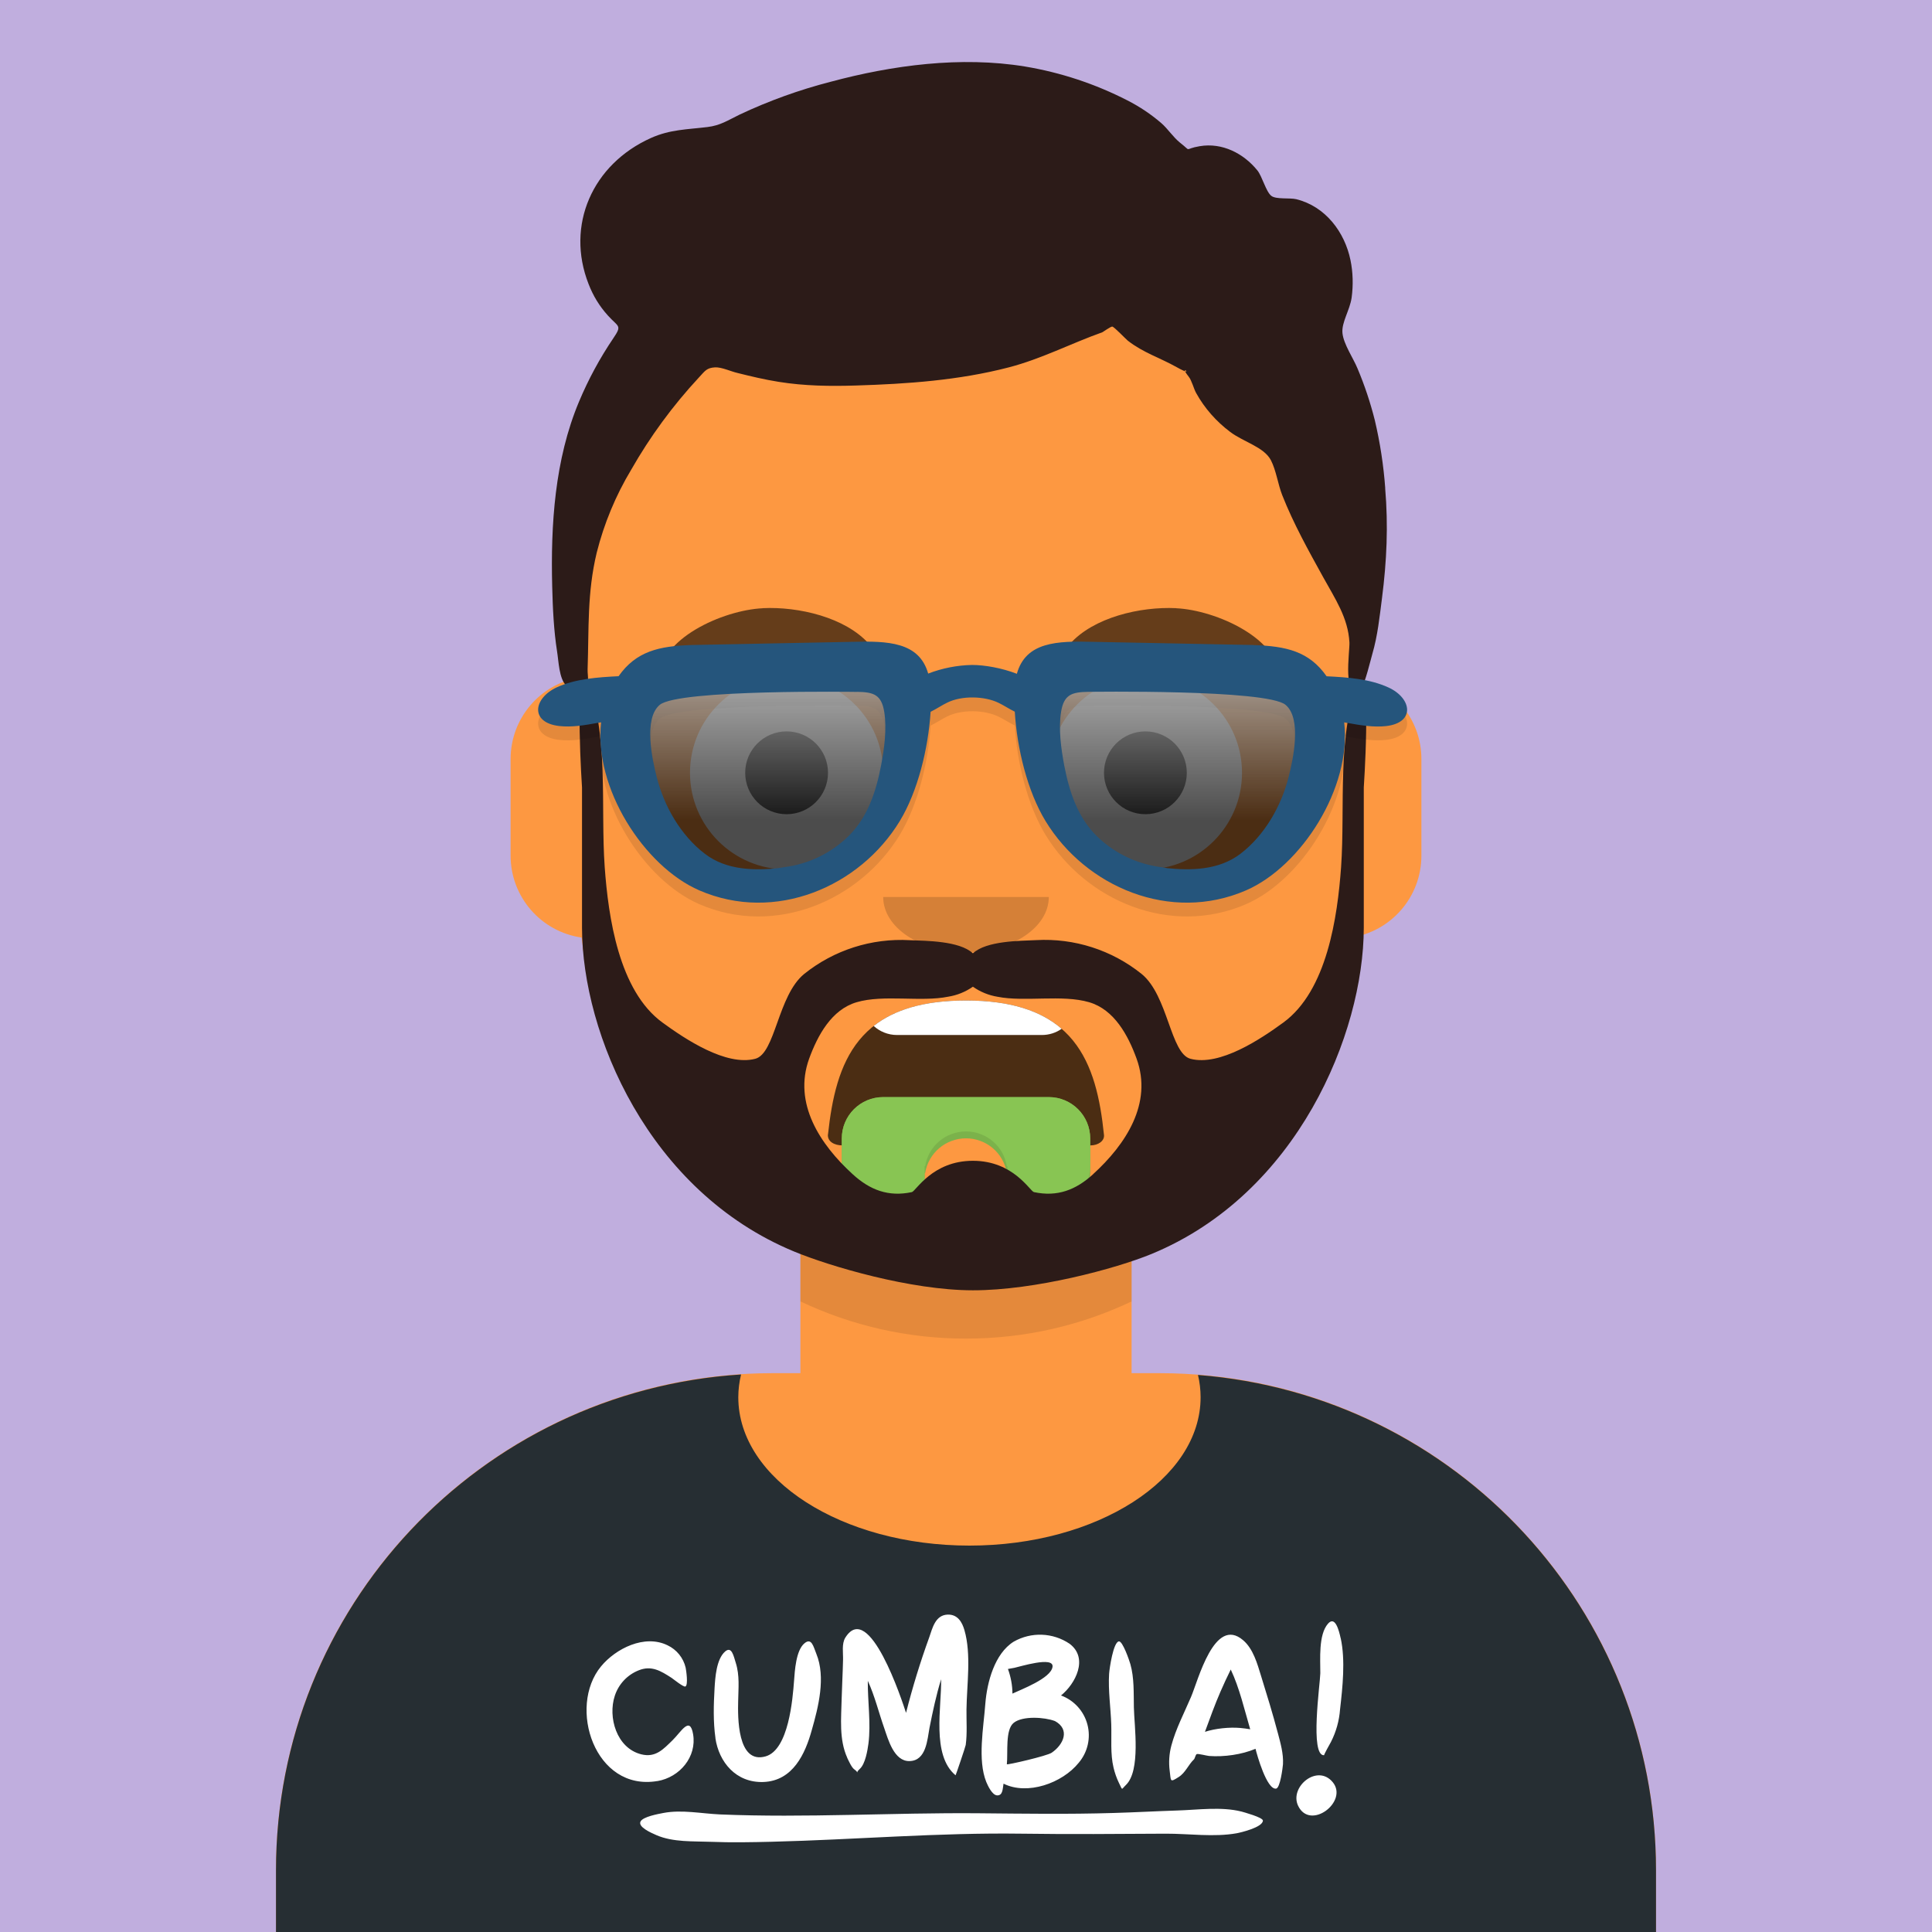
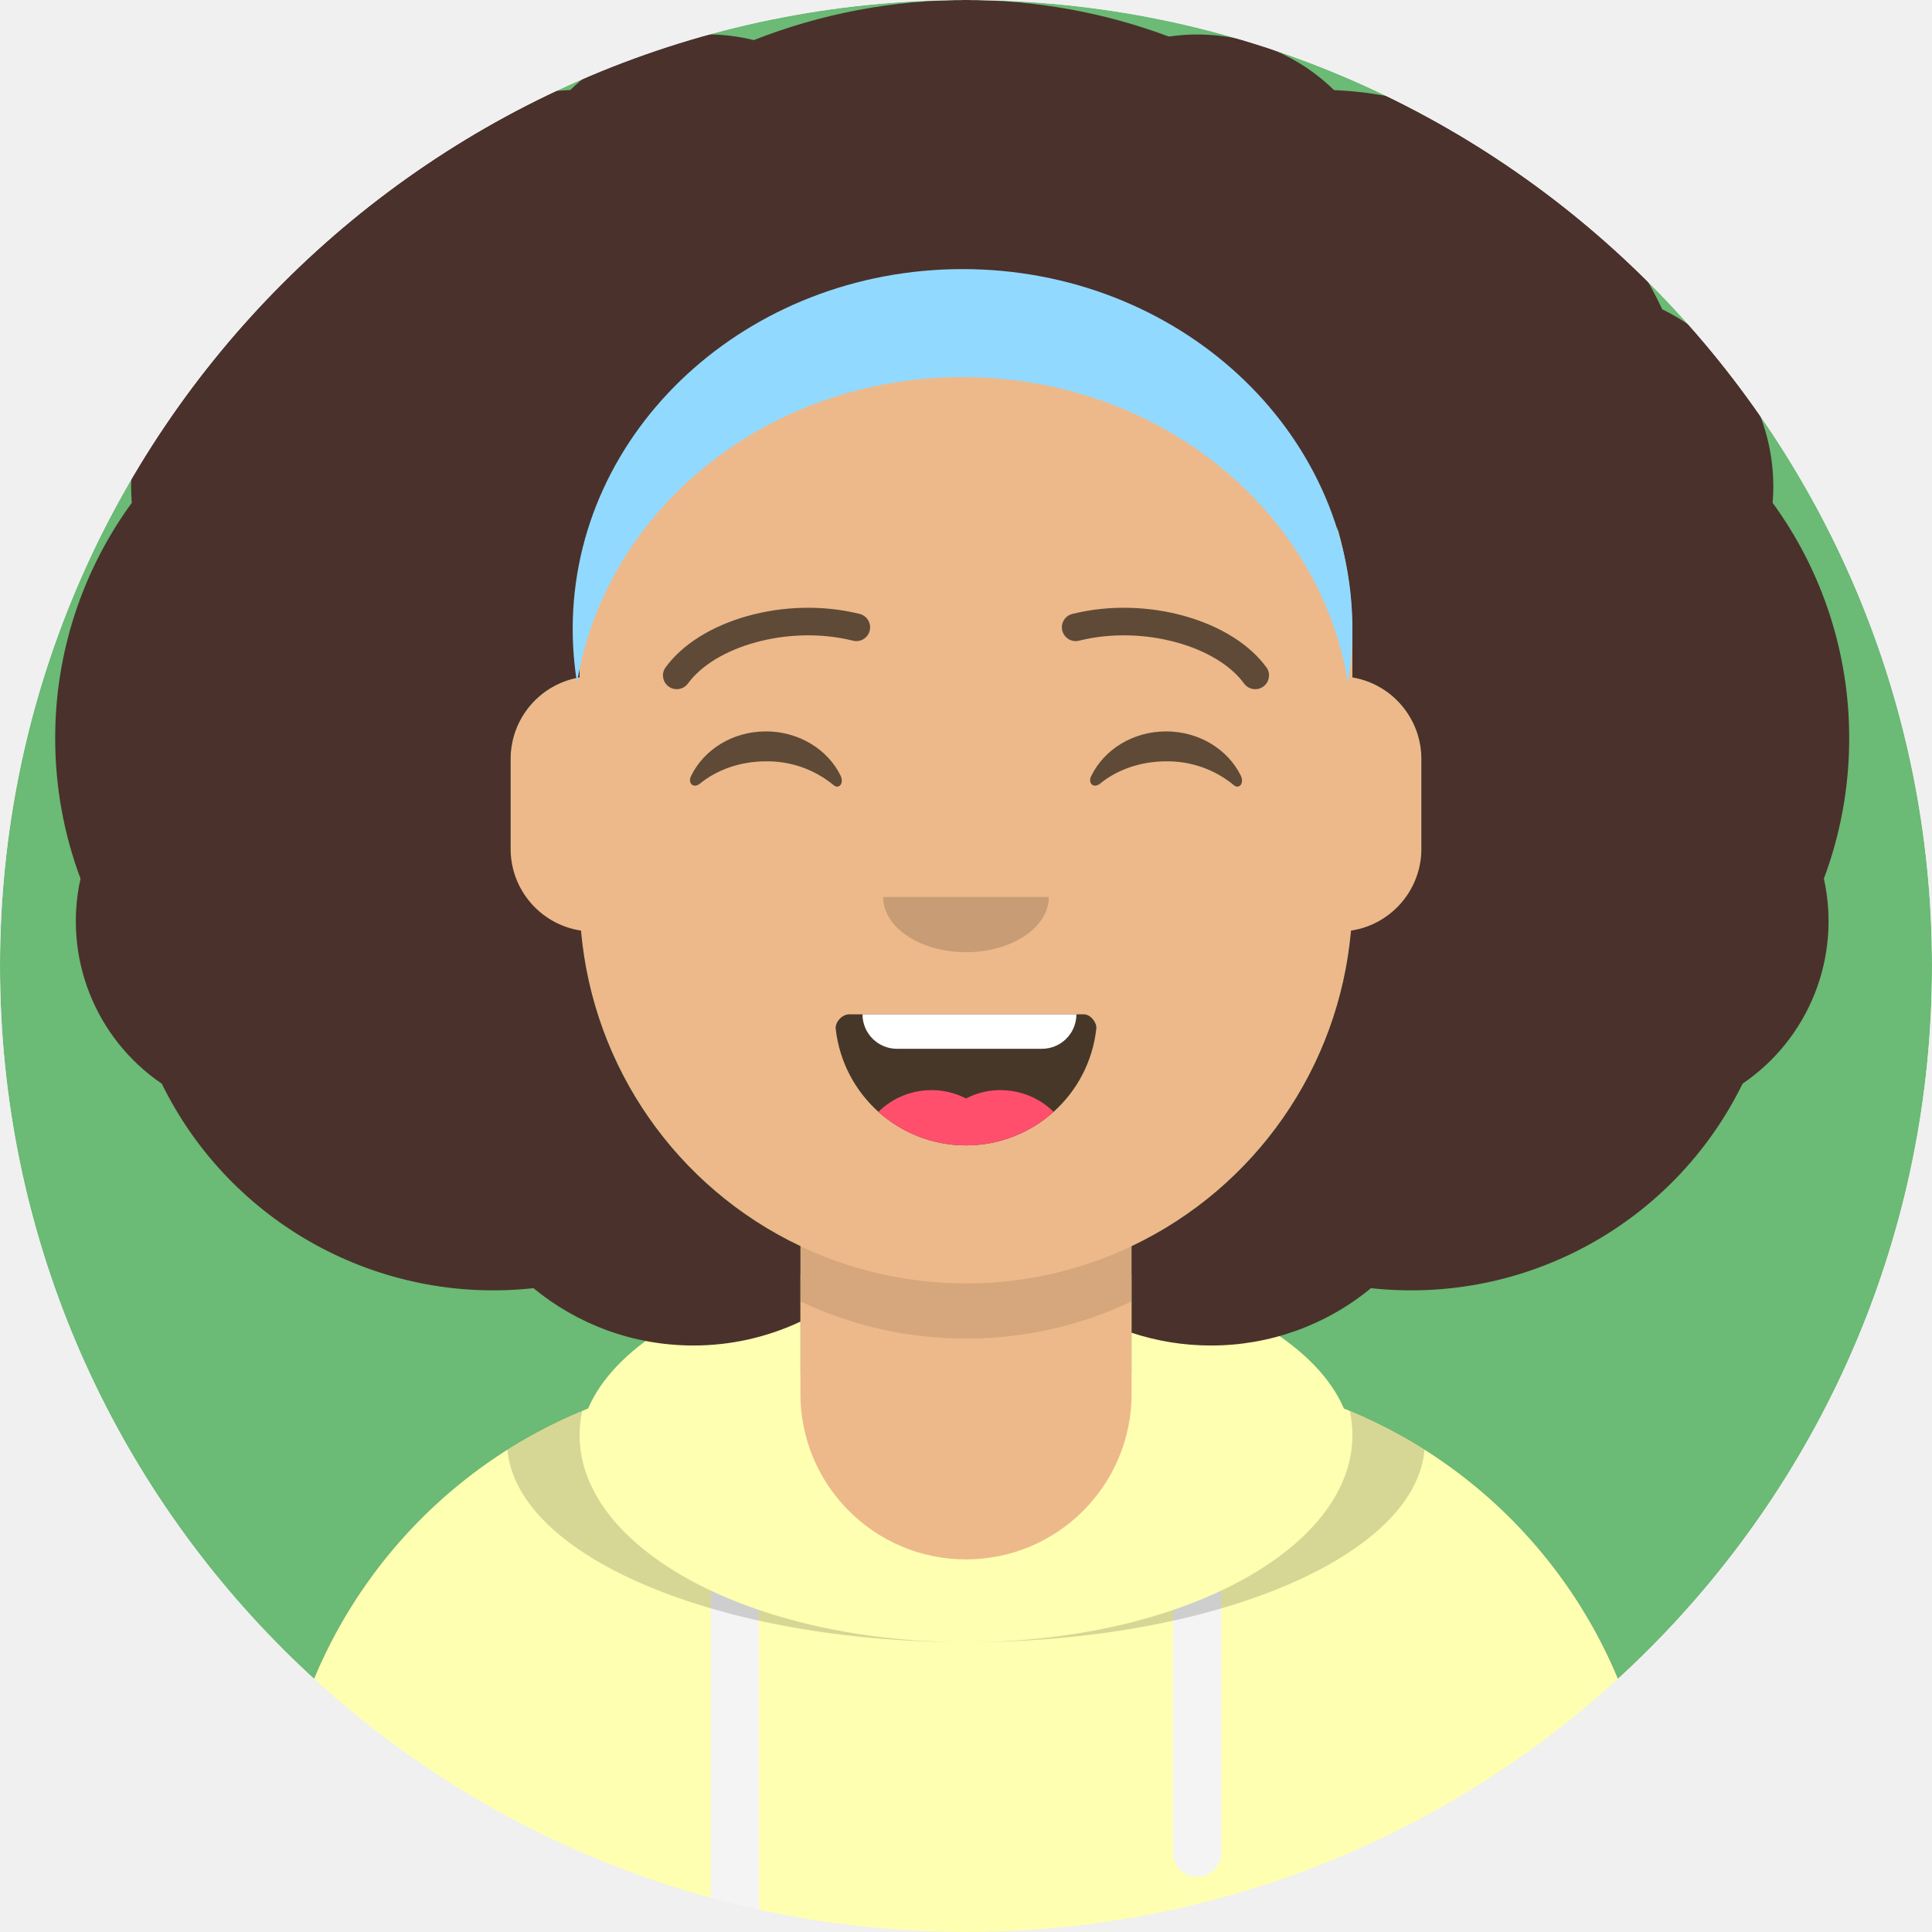
- <svg xmlns="http://www.w3.org/2000/svg" viewBox="0 0 280 280" fill="none" shape-rendering="auto">
-   <mask id="viewboxMask">
-     <rect width="280" height="280" rx="0" ry="0" x="0" y="0" fill="#fff" />
-   </mask>
-   <g mask="url(#viewboxMask)">
-     <rect fill="#c0aede" width="280" height="280" x="0" y="0" />
-     <g transform="translate(8)">
-       <path d="M132 36a56 56 0 0 0-56 56v6.17A12 12 0 0 0 66 110v14a12 12 0 0 0 10.3 11.88 56.04 56.04 0 0 0 31.7 44.73v18.4h-4a72 72 0 0 0-72 72v9h200v-9a72 72 0 0 0-72-72h-4v-18.39a56.04 56.04 0 0 0 31.7-44.73A12 12 0 0 0 198 124v-14a12 12 0 0 0-10-11.83V92a56 56 0 0 0-56-56Z" fill="#fd9841" />
-       <path d="M108 180.61v8a55.79 55.79 0 0 0 24 5.39c8.59 0 16.73-1.93 24-5.39v-8a55.79 55.79 0 0 1-24 5.39 55.79 55.79 0 0 1-24-5.39Z" fill="#000" fill-opacity=".1" />
-       <g transform="translate(0 170)">
-         <path d="M132.5 54C151 54 166 44.37 166 32.5c0-1.1-.13-2.18-.38-3.23A72 72 0 0 1 232 101.05V110H32v-8.95A72 72 0 0 1 99.4 29.2a14.1 14.1 0 0 0-.4 3.3C99 44.37 114 54 132.5 54Z" fill="#262e33" />
-         <g transform="translate(77 58)">
-           <path d="M10.27 30.13c3.28-.56 5.73-3.55 5.18-6.79-.46-2.72-1.74-.34-2.97.86-1.34 1.3-2.45 2.57-4.54 2.05-3.6-.9-4.86-5.4-3.84-8.48a5.94 5.94 0 0 1 3.48-3.7c1.85-.74 3.2.1 4.75 1.1.28.19 1.73 1.37 2 1.25.45-.21.1-2.43.04-2.73a4.8 4.8 0 0 0-2.62-3.24c-3.34-1.64-7.52.48-9.64 3.05-4.88 5.9-.91 18.17 8.17 16.62ZM20.28 11.04Zm-1.6 12.86c.51 3.48 2.99 6.5 6.96 6.36 4.28-.16 6.06-4.1 7-7.49.97-3.4 2.06-7.68.67-11.09-.42-1.03-.68-2.38-1.71-1.53-1.26 1.03-1.41 4.04-1.52 5.44-.2 2.65-.78 9.97-4.1 10.95-4.18 1.22-4.05-5.85-4-7.98.03-1.9.24-3.73-.35-5.58-.31-.99-.59-2.44-1.53-1.64-1.29 1.11-1.45 3.83-1.54 5.33-.14 2.4-.21 4.84.13 7.23ZM37.78 26.75c.2.4.63 1.4 1.02 1.67.95.67-.05.71.8-.05.82-.73 1.13-2.72 1.26-3.67.38-2.96-.12-6.11-.09-9.1 1.02 2.22 1.58 4.59 2.39 6.88.55 1.58 1.4 4.8 3.65 4.75 2.45-.05 2.58-3.14 2.9-4.82.47-2.37.97-4.72 1.68-7.04.1 3.91-1.43 11 2.1 13.92.02.02 1.44-4.15 1.47-4.4.23-1.7.09-3.45.11-5.15.05-3.6.72-8-.3-11.5-.33-1.14-.97-2.27-2.4-2.24-1.83.04-2.24 1.99-2.7 3.3a114.02 114.02 0 0 0-3.36 10.94c-.55-1.68-5.34-16.42-8.8-10.9-.55.89-.3 2.22-.33 3.2-.04 1.87-.15 3.75-.2 5.63-.06 2.84-.4 5.9.81 8.58ZM62.02 13.71c.72-.14 5.74-1.73 5.52-.14-.22 1.68-4.63 3.31-5.81 3.88 0-1.2-.24-2.44-.65-3.57l.94-.17Zm5.72-.64c-.03-.04 0 0 0 0Zm.12 8.34c2.27 1.22 1.29 3.42-.43 4.6-.65.47-6.53 1.82-6.51 1.68.18-1.69-.26-5.01 1-6.01 1.3-1.04 4.5-.81 5.94-.26Zm.06-8s.01.03 0 0Zm-9.98 16.85c.23.55.86 1.91 1.57 1.94.86.04.8-1.04.93-1.7 3.44 1.72 8.5-.05 10.9-3.03a6.15 6.15 0 0 0-2.57-9.75c2.1-1.69 4.02-5.4 1.25-7.49a7.68 7.68 0 0 0-8.12-.3c-2.74 1.72-3.85 5.83-4.1 9-.25 3.39-1.15 8.13.14 11.33ZM76.05 21.87c.07 2.07-.15 4.29.33 6.3.17.72.44 1.52.76 2.17.61 1.21.31 1.05 1.03.36 2.18-2.08 1.21-8.58 1.16-11.25-.04-2.08.06-4.28-.51-6.28-.16-.56-1.12-3.35-1.66-3.29-.81.1-1.37 3.93-1.42 4.7-.15 2.4.23 4.9.31 7.3ZM94.75 22.43c-1.58-.14-3.62.07-5.12.56.7-1.92 1.48-4.06 2.24-5.8.47-1.08.97-2.16 1.5-3.23 1.27 2.68 1.98 5.82 2.82 8.66-.47-.08-.96-.15-1.44-.19Zm5.44.72c-.73-2.77-1.58-5.53-2.43-8.27-.54-1.75-1.13-3.92-2.6-5.17-4.16-3.56-6.52 5.85-7.55 8.23-.98 2.3-2.21 4.63-2.85 7.05a9.48 9.48 0 0 0-.24 3.64c.2 1.52 0 1.74 1.3.91 1-.63 1.4-1.79 2.22-2.56.14-.14.22-.68.4-.76.18-.1 1.5.25 1.8.27 2.18.16 4.72-.2 6.72-1.04.2.84 1.63 5.96 2.98 5.77.6-.08.96-3.06 1-3.54.08-1.55-.36-3.05-.75-4.54ZM109.3 9.43c-.26-1.2-.81-3.29-1.84-2.11-1.4 1.6-1.1 5.17-1.11 7.18-.02 1.45-1.55 12.06.56 11.88-.1 0 .84-1.67.98-1.92a12.37 12.37 0 0 0 1.32-4.72c.37-3.24.79-7.12.1-10.3ZM108.16 30.3c-2.23-2.73-6.3.66-5.04 3.38 1.73 3.7 7.33-.57 5.04-3.38ZM94.9 34.54c-2.9-.73-6.3-.24-9.25-.15-3.08.1-6.16.27-9.24.36-6.57.2-13.13.1-19.7.04-12.44-.1-24.92.69-37.37.17-2.67-.12-5.54-.72-8.2-.21-.72.14-3 .54-3.32 1.26-.34.76 1.4 1.56 2.33 1.96 2.42 1.04 5.33.86 7.9.96 2.93.12 5.89.06 8.82-.01 12.07-.3 24.09-1.34 36.18-1.17 6.97.1 13.93.04 20.9 0 3.33-.01 7 .53 10.28-.06.55-.1 3.76-.85 3.8-1.83.03-.46-2.8-1.23-3.12-1.32Z" fill-rule="evenodd" clip-rule="evenodd" fill="#fff" />
+ <svg xmlns="http://www.w3.org/2000/svg" viewBox="0 0 512 512" width="512" height="512">
+   <defs>
+     <clipPath id="fc">
+       <circle cx="256" cy="256" r="256" />
+     </clipPath>
+   </defs>
+   <g clip-path="url(#fc)">
+     <svg viewBox="0 0 280 280" width="512" height="512" preserveAspectRatio="xMidYMid meet">
+       <mask id="viewboxMask">
+         <rect width="280" height="280" rx="0" ry="0" x="0" y="0" fill="#fff" />
+       </mask>
+       <g mask="url(#viewboxMask)">
+         <rect fill="#6BBA75" width="280" height="280" x="0" y="0" />
+         <g transform="translate(8)">
+           <path d="M132 36a56 56 0 0 0-56 56v6.17A12 12 0 0 0 66 110v14a12 12 0 0 0 10.3 11.88 56.04 56.04 0 0 0 31.7 44.73v18.4h-4a72 72 0 0 0-72 72v9h200v-9a72 72 0 0 0-72-72h-4v-18.39a56.04 56.04 0 0 0 31.7-44.73A12 12 0 0 0 198 124v-14a12 12 0 0 0-10-11.83V92a56 56 0 0 0-56-56Z" fill="#edb98a" />
+           <path d="M108 180.61v8a55.79 55.79 0 0 0 24 5.39c8.59 0 16.73-1.93 24-5.39v-8a55.79 55.79 0 0 1-24 5.39 55.79 55.79 0 0 1-24-5.39Z" fill="#000" fill-opacity=".1" />
+           <g transform="translate(0 170)">
+             <path d="M108 14.7c-15.52 3.68-27.1 10.83-30.77 19.44A72.02 72.02 0 0 0 32 101v9h200v-9a72.02 72.02 0 0 0-45.23-66.86C183.1 25.53 171.52 18.38 156 14.7V32a24 24 0 1 1-48 0V14.7Z" fill="#ffffb1" />
+             <path d="M102 63.34a67.1 67.1 0 0 1-7-2.82V110h7V63.34ZM162 63.34a67.04 67.04 0 0 0 7-2.82V98.5a3.5 3.5 0 1 1-7 0V63.34Z" fill="#F4F4F4" />
+             <path d="M187.62 34.49a71.79 71.79 0 0 1 10.83 5.63C197.11 55.62 167.87 68 132 68c30.93 0 56-13.43 56-30 0-1.19-.13-2.36-.38-3.51ZM76.38 34.49a16.48 16.48 0 0 0-.38 3.5c0 16.58 25.07 30 56 30-35.87 0-65.1-12.38-66.45-27.88a71.79 71.79 0 0 1 10.83-5.63Z" fill="#000" fill-opacity=".16" />
+           </g>
+           <g transform="translate(78 134)">
+             <path fill-rule="evenodd" clip-rule="evenodd" d="M35.12 15.13a19 19 0 0 0 37.77-.09c.08-.77-.77-2.04-1.85-2.04H37.1C36 13 35 14.18 35.12 15.13Z" fill="#000" fill-opacity=".7" />
+             <path d="M70 13H39a5 5 0 0 0 5 5h21a5 5 0 0 0 5-5Z" fill="#fff" />
+             <path d="M66.7 27.14A10.96 10.96 0 0 0 54 25.2a10.95 10.95 0 0 0-12.7 1.94A18.93 18.93 0 0 0 54 32c4.88 0 9.33-1.84 12.7-4.86Z" fill="#FF4F6D" />
+           </g>
+           <g transform="translate(104 122)">
+             <path fill-rule="evenodd" clip-rule="evenodd" d="M16 8c0 4.42 5.37 8 12 8s12-3.58 12-8" fill="#000" fill-opacity=".16" />
+           </g>
+           <g transform="translate(76 90)">
+             <path d="M16.16 22.45c1.85-3.8 6-6.45 10.84-6.45 4.81 0 8.96 2.63 10.82 6.4.55 1.13-.24 2.05-1.03 1.37a15.05 15.05 0 0 0-9.8-3.43c-3.73 0-7.12 1.24-9.55 3.23-.9.73-1.82-.01-1.28-1.12ZM74.16 22.45c1.85-3.8 6-6.45 10.84-6.45 4.81 0 8.96 2.63 10.82 6.4.55 1.13-.24 2.05-1.03 1.37a15.05 15.05 0 0 0-9.8-3.43c-3.74 0-7.13 1.24-9.56 3.23-.9.73-1.82-.01-1.28-1.12Z" fill-rule="evenodd" clip-rule="evenodd" fill="#000" fill-opacity=".6" />
+           </g>
+           <g transform="translate(76 82)">
+             <path d="M15.63 17.16c3.92-5.51 14.65-8.6 23.9-6.33a2 2 0 1 0 .95-3.88c-10.74-2.64-23.17.94-28.11 7.9a2 2 0 0 0 3.26 2.3ZM96.37 17.16c-3.91-5.51-14.65-8.6-23.9-6.33a2 2 0 1 1-.95-3.88c10.74-2.64 23.17.94 28.11 7.9a2 2 0 0 1-3.26 2.3Z" fill="#000" fill-opacity=".6" />
+           </g>
+           <g transform="translate(-1)">
+             <path d="M250 70.5c0 .8-.03 1.6-.1 2.37A57.74 57.74 0 0 1 261 107c0 7.16-1.3 14.01-3.67 20.34a28.47 28.47 0 0 1-11.78 29.71 53.5 53.5 0 0 1-53.86 29.64A36.35 36.35 0 0 1 168.5 195c-4.02 0-7.88-.65-11.5-1.85v-12.54a56.03 56.03 0 0 0 31.8-45.74A12 12 0 0 0 199 123v-13a12 12 0 0 0-10-11.83V92a56 56 0 0 0-2.22-15.68l1.37 12.87-11.34-24-45.13-19.52-30.12 10.56-21.5 20.19-.04-2.6A55.93 55.93 0 0 0 77 92v6.17A12 12 0 0 0 67 110v13a12 12 0 0 0 10.2 11.87A56.03 56.03 0 0 0 109 180.6v10.94A36.36 36.36 0 0 1 93.5 195c-8.8 0-16.88-3.12-23.19-8.31a53.5 53.5 0 0 1-53.86-29.63 28.47 28.47 0 0 1-11.78-29.72A57.87 57.87 0 0 1 1 107a57.74 57.74 0 0 1 11.1-34.13 28.5 28.5 0 0 1 16-28.04 55.02 55.02 0 0 1 47.55-31.78 28.4 28.4 0 0 1 26.6-7.24A83.78 83.78 0 0 1 133 0a83.82 83.82 0 0 1 29.4 5.3 28.4 28.4 0 0 1 23.94 7.76 55.02 55.02 0 0 1 47.56 31.77A28.5 28.5 0 0 1 250 70.5Z" fill="#4a312c" />
+             <path d="M188.37 98.97c.41-2.55.63-5.16.63-7.82C189 62.35 163.7 39 132.5 39S76 62.35 76 91.15c0 2.66.22 5.27.63 7.82 4.1-25.09 27.55-44.32 55.87-44.32 28.32 0 51.78 19.23 55.87 44.32Z" fill="#92D9FF" />
+           </g>
+           <g transform="translate(49 72)" />
+           <g transform="translate(62 42)" />
        </g>
      </g>
-       <g transform="translate(78 134)">
-         <path fill-rule="evenodd" clip-rule="evenodd" d="M34 30.4C35.14 19.9 38.24 11 54 11c15.76 0 18.92 8.96 20 19.5.08.84-.83 1.5-1.96 1.5-6.69 0-9.37-1.5-18.05-1.5-8.7 0-13.24 1.5-17.9 1.5-1.15 0-2.2-.55-2.1-1.6Z" fill="#000" fill-opacity=".7" />
-         <path d="M67.86 15.1c-.8.57-1.8.9-2.86.9H44c-1.3 0-2.49-.5-3.38-1.31C43.56 12.38 47.8 11 54 11c6.54 0 10.9 1.54 13.86 4.1Z" fill="#fff" />
-         <path d="M42 25a6 6 0 0 0-6 6v7a6 6 0 0 0 12 0v-2h.08a6 6 0 0 1 11.84 0H60a6 6 0 0 0 12 0v-5a6 6 0 0 0-6-6H42Z" fill="#7BB24B" />
-         <path d="M72 31a6 6 0 0 0-6-6H42a6 6 0 0 0-6 6v6a6 6 0 0 0 12 0v-2h.08a6 6 0 0 1 11.84 0H60a6 6 0 0 0 12 0v-4Z" fill="#88C553" />
-       </g>
-       <g transform="translate(104 122)">
-         <path fill-rule="evenodd" clip-rule="evenodd" d="M16 8c0 4.42 5.37 8 12 8s12-3.58 12-8" fill="#000" fill-opacity=".16" />
-       </g>
-       <g transform="translate(76 90)">
-         <path d="M44 22a14 14 0 1 1-28 0 14 14 0 0 1 28 0ZM96 22a14 14 0 1 1-28 0 14 14 0 0 1 28 0Z" fill="#fff" />
-         <path d="M36 22a6 6 0 1 1-12 0 6 6 0 0 1 12 0ZM88 22a6 6 0 1 1-12 0 6 6 0 0 1 12 0Z" fill="#000" fill-opacity=".7" />
-       </g>
-       <g transform="translate(76 82)">
-         <path d="M26.55 6.15c-5.8.27-15.2 4.49-14.96 10.34.01.18.3.27.43.12 2.76-2.96 22.32-5.95 29.2-4.36.64.14 1.12-.48.72-.93-3.43-3.85-10.2-5.43-15.4-5.18ZM86.45 6.15c5.8.27 15.2 4.49 14.96 10.34-.01.18-.3.27-.43.12-2.76-2.96-22.32-5.95-29.2-4.36-.64.14-1.12-.48-.72-.93 3.43-3.85 10.2-5.43 15.4-5.18Z" fill-rule="evenodd" clip-rule="evenodd" fill="#000" fill-opacity=".6" />
-       </g>
-       <g transform="translate(-1)">
-         <path fill-rule="evenodd" clip-rule="evenodd" d="M193.76 70.77a62.92 62.92 0 0 0-1.51-9.86 51.78 51.78 0 0 0-2.5-7.49c-.6-1.48-2.02-3.52-2.19-5.13-.16-1.57 1.07-3.32 1.33-5.16.24-1.79.2-3.66-.17-5.44-.83-4.03-3.6-7.77-7.85-8.82-.95-.23-2.97.06-3.64-.5-.77-.63-1.3-2.8-2-3.67-2-2.47-5.1-4.07-8.37-3.51-2.41.4-1.03.9-2.84-.51-1-.8-1.75-2-2.73-2.85a24.7 24.7 0 0 0-4.9-3.28 50.82 50.82 0 0 0-14.84-4.91c-9.28-1.52-19.2-.2-28.2 2.22a74.58 74.58 0 0 0-13.14 4.74c-1.78.87-2.81 1.58-4.67 1.81-2.93.36-5.4.34-8.18 1.58-8.54 3.82-12.39 12.69-9.06 21.17.66 1.71 1.57 3.21 2.82 4.59 1.52 1.68 2.07 1.35.76 3.28a52.78 52.78 0 0 0-4.96 9.17c-3.53 8.4-4.12 17.87-3.89 26.83.08 3.13.22 6.3.71 9.42.22 1.34.28 3.87 1.29 4.87.5.5 1.24.78 1.96.58 1.71-.47 1.13-1.73 1.17-2.9.2-5.88-.08-11.08 1.32-16.9a44.4 44.4 0 0 1 5-12.03 72.07 72.07 0 0 1 9.8-13.35c.92-.99 1.12-1.4 2.35-1.48.93-.05 2.3.59 3.2.8 2 .5 4 .98 6.03 1.3 3.74.6 7.45.65 11.22.53 7.43-.23 14.88-.75 22.09-2.62 4.78-1.24 9.02-3.47 13.6-5.1.08-.04 1.23-.85 1.43-.82.28.04 1.97 1.82 2.26 2.05 2.23 1.74 4.67 2.48 7.07 3.83 2.97 1.66.1-.72 1.73 1.36.48.6.72 1.72 1.1 2.4 1.22 2.2 2.9 4.1 4.93 5.63 1.96 1.47 4.9 2.18 5.9 4.1.76 1.47 1.02 3.48 1.64 5.06 1.63 4.13 3.78 7.99 5.93 11.88 1.73 3.14 3.62 5.89 3.81 9.47.07 1.25-1.12 8.74 1.78 6.46.43-.34 1.35-4.15 1.54-4.8.77-2.63 1.05-5.38 1.4-8.09.69-5.38.92-10.5.46-15.91Z" fill="#2c1b18" />
-       </g>
-       <g transform="translate(49 72)">
-         <path fill-rule="evenodd" clip-rule="evenodd" d="M101.43 98.17c-2.52 2.3-5.2 3.32-8.58 2.6-.58-.12-2.95-4.54-8.85-4.54-5.9 0-8.27 4.42-8.85 4.54-3.39.72-6.07-.3-8.58-2.6-4.72-4.31-8.65-10.26-6.3-16.75 1.24-3.38 3.24-7.1 6.88-8.17 3.89-1.15 9.35 0 13.26-.8A8.6 8.6 0 0 0 84 71a8.6 8.6 0 0 0 3.58 1.46c3.92.78 9.38-.36 13.27.79 3.64 1.07 5.64 4.79 6.87 8.17 2.36 6.49-1.57 12.44-6.3 16.75ZM140.08 26c-3.4 8.4-2.1 18.86-2.72 27.68-.52 7.16-2.02 17.9-8.39 22.53-3.25 2.37-9.18 6.35-13.43 5.24-2.93-.76-3.24-9.16-7.09-12.3a22.42 22.42 0 0 0-15.3-4.9c-2.37.11-7.17.09-9.15 1.91-1.98-1.82-6.78-1.8-9.15-1.9a22.42 22.42 0 0 0-15.3 4.89c-3.85 3.14-4.16 11.54-7.1 12.3-4.24 1.1-10.17-2.87-13.42-5.24-6.37-4.62-7.87-15.37-8.39-22.53-.63-8.82.69-19.28-2.72-27.68-1.66 0-.57 16.13-.57 16.13v20.36c.04 15.28 9.59 38.16 30.76 46.9C63.29 111.53 75 115 84 115c8.98.01 20.71-3.13 25.9-5.27 21.16-8.73 30.71-31.95 30.75-47.23V42.13s1.1-16.13-.57-16.13Z" fill="#2c1b18" />
-       </g>
-       <g transform="translate(62 42)">
-         <g fill-rule="evenodd" clip-rule="evenodd">
-           <path d="M111.71 53.49c4.67.16 8 .88 10.55 4.52 3.01.15 6.25.37 8.98 1.63 3.39 1.56 3.9 5.1-.36 5.59-1.86.2-3.72-.12-5.55-.45l-.19-.03-.33-.06c1.1 9.46-6.21 20.87-14.23 24.35C99.6 93.8 87.34 88.53 81.53 79c-2.62-4.3-4.14-10.51-4.46-15.86-.42-.2-.83-.44-1.23-.67-.38-.22-.76-.44-1.12-.61-2-.98-5.34-1.1-7.5 0-.35.17-.7.37-1.05.58-.42.25-.86.5-1.3.72C64.53 68.5 63.01 74.7 60.4 79c-5.8 9.53-18.07 14.8-29.05 10.04-8.02-3.48-15.33-14.89-14.23-24.35l-.33.06-.2.03c-1.83.33-3.7.66-5.55.45-4.27-.5-3.74-4.03-.36-5.6 2.72-1.25 5.96-1.47 8.97-1.62 2.55-3.63 5.88-4.36 10.55-4.52l23.29-.46c5.19-.14 9.72 0 11.03 4.6a18.7 18.7 0 0 1 6.35-1.25c1.86 0 4.35.45 6.5 1.28 1.3-4.64 5.83-4.77 11.03-4.63l23.3.46Zm-24.03 6.78c-2.37.03-3.5.42-3.9 2.9-.4 2.5 0 5.31.46 7.78.73 3.77 1.92 7.46 4.71 10.22a16.24 16.24 0 0 0 8.32 4.34c.11.03.54.1.96.16.63.1 1.23.18.71.13 3.73.4 7.72.3 10.82-2.05 3.53-2.7 5.95-6.95 7.01-11.2.63-2.48 1.93-8.42-.46-10.4-2.73-2.28-28.63-1.88-28.63-1.88Zm-33.43 0c2.37.03 3.5.42 3.9 2.9.4 2.5 0 5.32-.46 7.78-.73 3.77-1.92 7.46-4.71 10.22a16.23 16.23 0 0 1-9.28 4.5c-.64.1-1.26.19-.68.13-3.73.4-7.74.32-10.85-2.05-3.53-2.69-5.95-6.95-7.01-11.2-.63-2.48-1.93-8.42.46-10.4 2.73-2.28 28.63-1.87 28.63-1.87Zm-10.93 25.5Z" fill="#000" fill-opacity=".1" />
-           <path d="M55.01 57.28c2.51.02 3.7.45 4.13 3.11.43 2.7 0 5.74-.5 8.4-.75 4.06-2.02 8.04-4.98 11a17.16 17.16 0 0 1-8.8 4.69c-.33.07-3.15.47-1.42.27-4.04.47-8.43.45-11.8-2.17-3.74-2.9-6.3-7.5-7.43-12.07-.66-2.66-2.04-9.06.49-11.2C27.6 56.85 55 57.28 55 57.28Z" fill="#000" fill-opacity=".7" />
-           <path d="M55.01 57.28c2.51.02 3.7.45 4.13 3.11.43 2.7 0 5.74-.5 8.4-.75 4.06-2.02 8.04-4.98 11a17.16 17.16 0 0 1-8.8 4.69c-.33.07-3.15.47-1.42.27-4.04.47-8.43.45-11.8-2.17-3.74-2.9-6.3-7.5-7.43-12.07-.66-2.66-2.04-9.06.49-11.2C27.6 56.85 55 57.28 55 57.28Z" fill="url(#accessoriesSunglasses-a)" style="mix-blend-mode:screen" />
-           <path d="M86.92 57.27c-2.51.03-3.7.45-4.13 3.12-.43 2.7 0 5.73.5 8.4.75 4.06 2.02 8.03 4.98 11a17.17 17.17 0 0 0 8.8 4.69c.33.07 3.15.47 1.42.26 4.04.47 8.43.45 11.8-2.16 3.74-2.9 6.3-7.5 7.43-12.07.66-2.67 2.04-9.07-.49-11.2-2.9-2.46-30.31-2.03-30.31-2.03Z" fill="#000" fill-opacity=".7" />
-           <path d="M86.92 57.27c-2.51.03-3.7.45-4.13 3.12-.43 2.7 0 5.73.5 8.4.75 4.06 2.02 8.03 4.98 11a17.17 17.17 0 0 0 8.8 4.69c.33.07 3.15.47 1.42.26 4.04.47 8.43.45 11.8-2.16 3.74-2.9 6.3-7.5 7.43-12.07.66-2.67 2.04-9.07-.49-11.2-2.9-2.46-30.31-2.03-30.31-2.03Z" fill="url(#accessoriesSunglasses-b)" style="mix-blend-mode:screen" />
-           <path d="M111.71 51.49c4.67.16 8 .88 10.55 4.52 3.01.15 6.25.37 8.98 1.63 3.39 1.56 3.9 5.1-.36 5.59-1.86.2-3.72-.12-5.55-.45l-.19-.03-.33-.06c1.1 9.46-6.21 20.87-14.23 24.35C99.6 91.8 87.34 86.53 81.53 77c-2.62-4.3-4.14-10.51-4.46-15.86-.42-.2-.83-.44-1.23-.67-.38-.22-.76-.44-1.12-.61-2-.98-5.34-1.1-7.5 0-.35.17-.7.37-1.05.58-.42.25-.86.5-1.3.72C64.53 66.5 63.01 72.7 60.4 77c-5.8 9.53-18.07 14.8-29.05 10.04-8.02-3.48-15.33-14.89-14.23-24.35-.11 0-.22.03-.33.05l-.2.03c-1.83.33-3.7.66-5.55.45-4.27-.5-3.74-4.03-.36-5.6 2.72-1.25 5.96-1.47 8.97-1.62 2.55-3.63 5.88-4.36 10.55-4.52l23.29-.46c5.19-.14 9.72 0 11.03 4.6a18.7 18.7 0 0 1 6.35-1.25c1.86 0 4.35.45 6.5 1.28 1.3-4.64 5.83-4.77 11.03-4.63l23.3.46Zm-24.03 6.78c-2.37.03-3.5.42-3.9 2.9-.4 2.5 0 5.31.46 7.78.73 3.77 1.92 7.46 4.71 10.22a16.24 16.24 0 0 0 8.32 4.34c.11.03.54.1.96.16.63.1 1.23.18.71.13 3.73.4 7.72.3 10.82-2.05 3.53-2.7 5.95-6.95 7.01-11.2.63-2.48 1.93-8.42-.46-10.4-2.73-2.28-28.63-1.88-28.63-1.88Zm-33.43 0c2.37.03 3.5.42 3.9 2.9.4 2.5 0 5.32-.46 7.78-.73 3.77-1.92 7.46-4.71 10.22a16.23 16.23 0 0 1-9.28 4.5c-.64.1-1.26.19-.68.13-3.73.4-7.74.32-10.85-2.05-3.53-2.69-5.95-6.95-7.01-11.2-.63-2.48-1.93-8.42.46-10.4 2.73-2.28 28.63-1.87 28.63-1.87Zm-10.93 25.5Z" fill="#25557c" />
-         </g>
-         <defs>
-           <linearGradient id="accessoriesSunglasses-a" x1="28.56" y1="57.25" x2="28.56" y2="76.8" gradientUnits="userSpaceOnUse">
-             <stop stop-color="#fff" stop-opacity=".5" />
-             <stop offset="1" stop-opacity=".5" />
-           </linearGradient>
-           <linearGradient id="accessoriesSunglasses-b" x1="82.61" y1="57.25" x2="82.61" y2="84.98" gradientUnits="userSpaceOnUse">
-             <stop stop-color="#fff" stop-opacity=".5" />
-             <stop offset=".71" stop-opacity=".5" />
-           </linearGradient>
-         </defs>
-       </g>
-     </g>
+     </svg>
  </g>
</svg>
